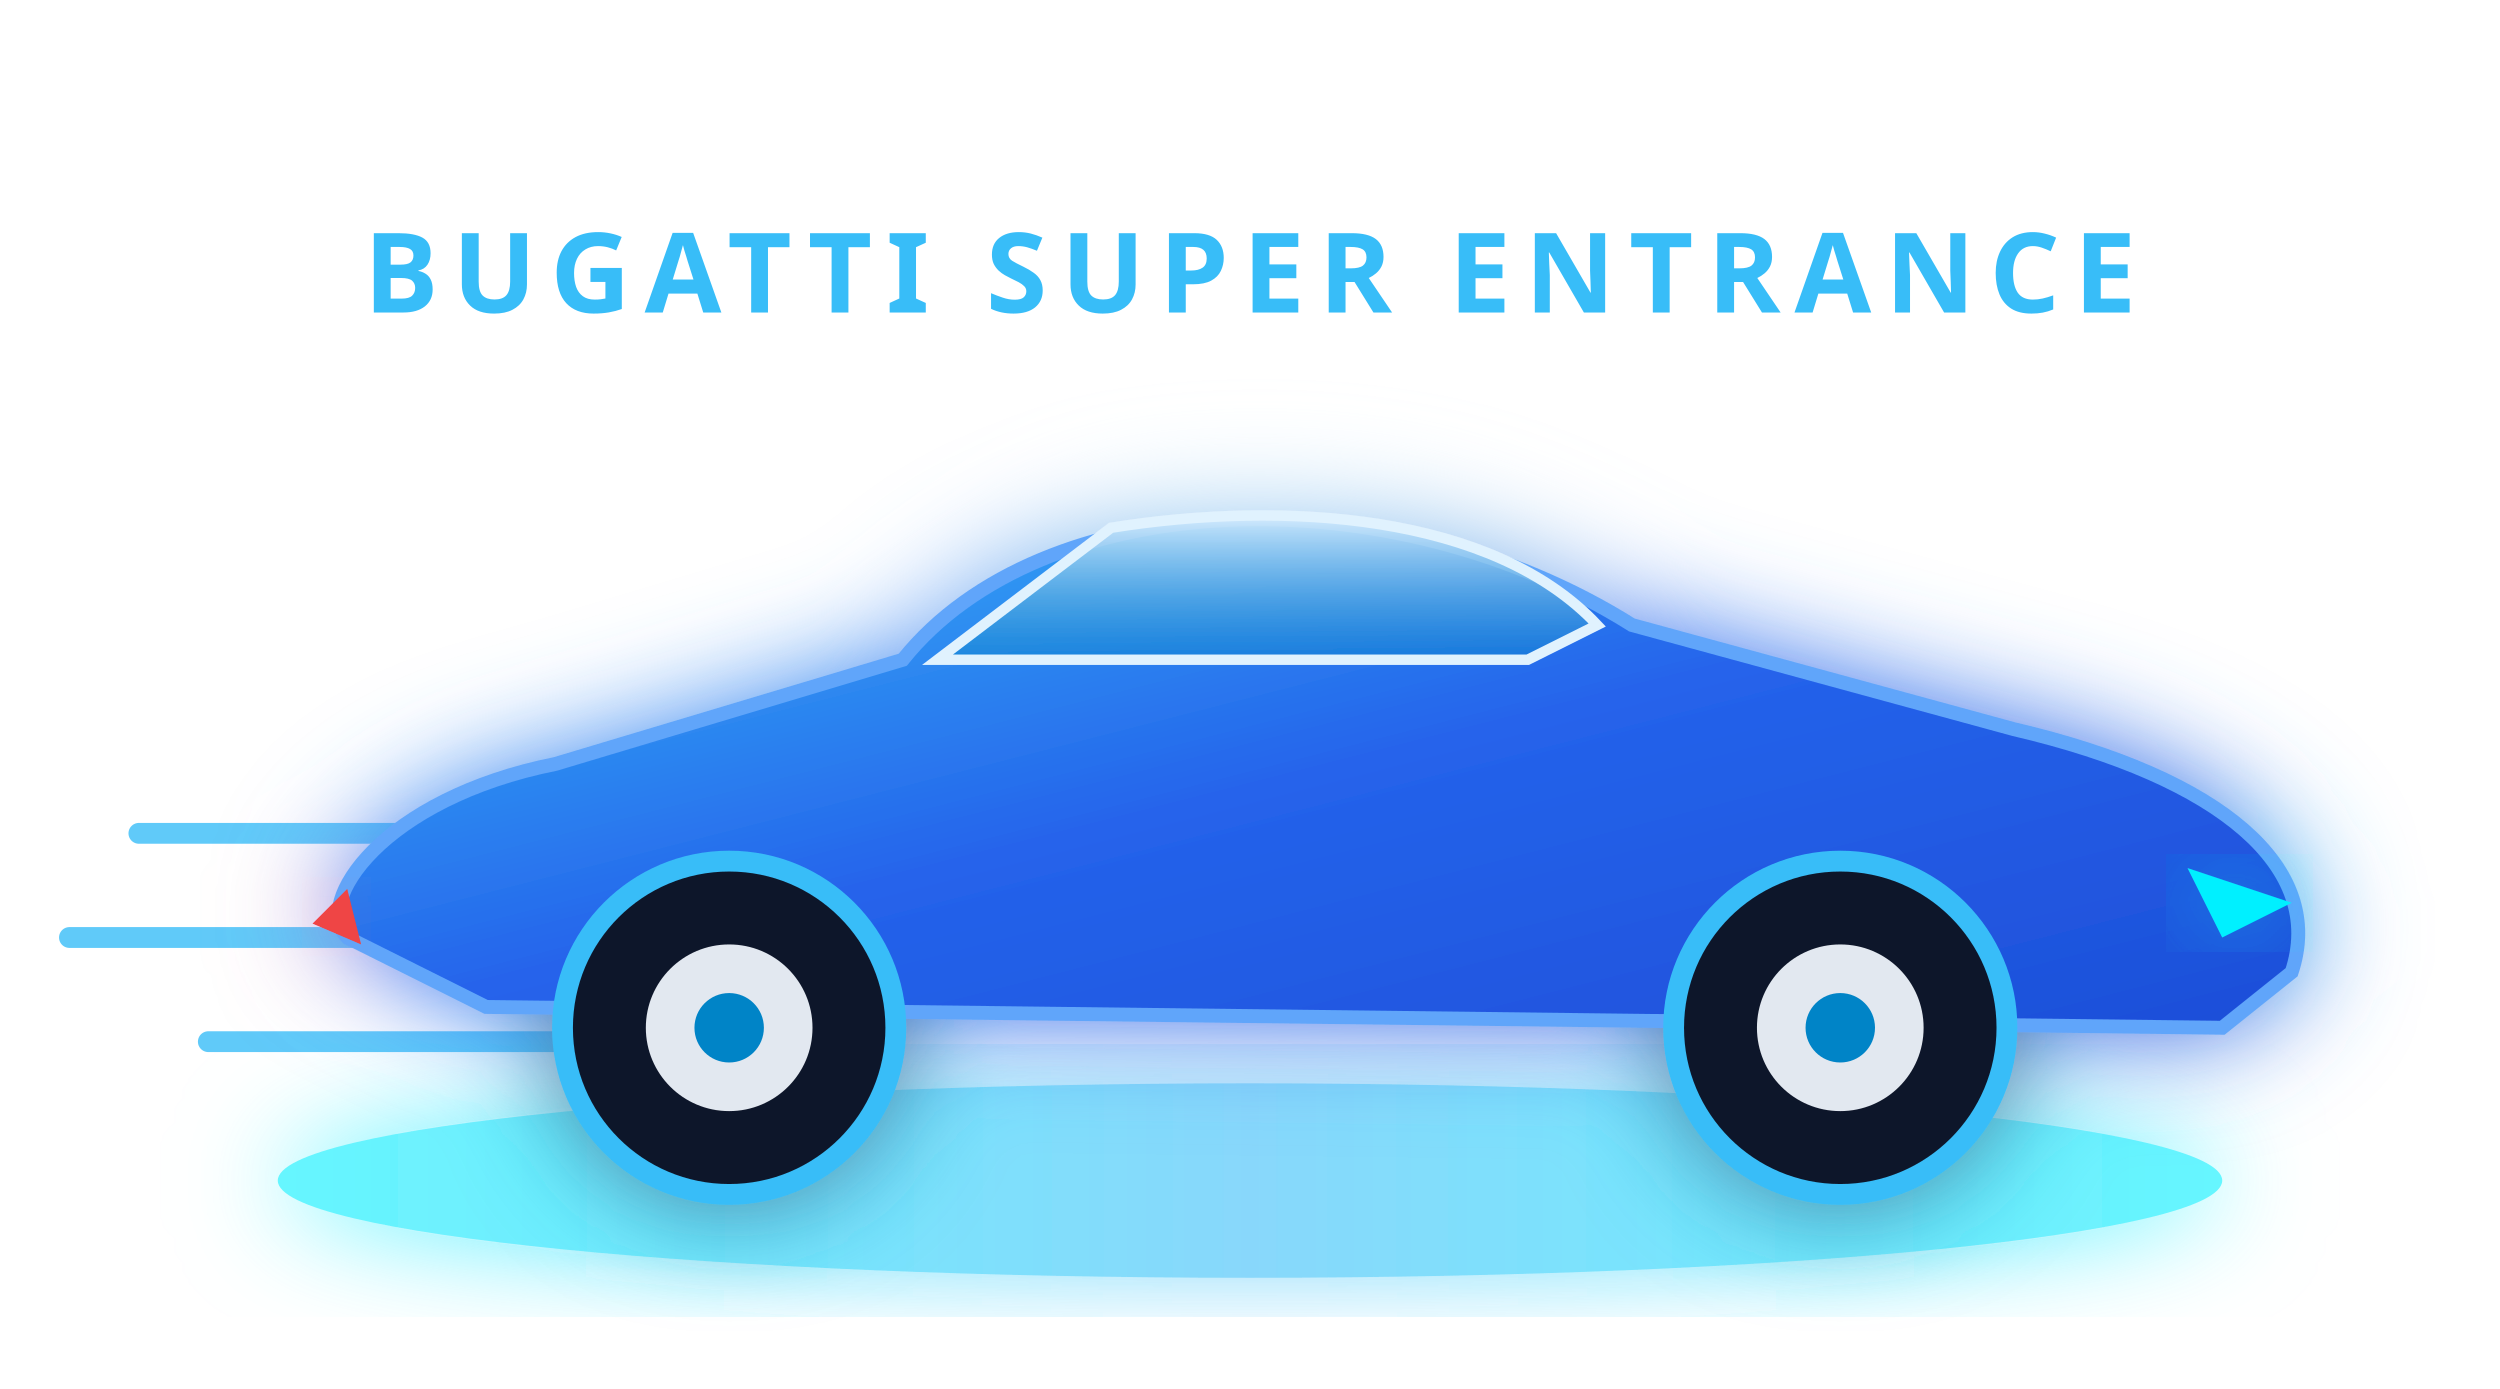
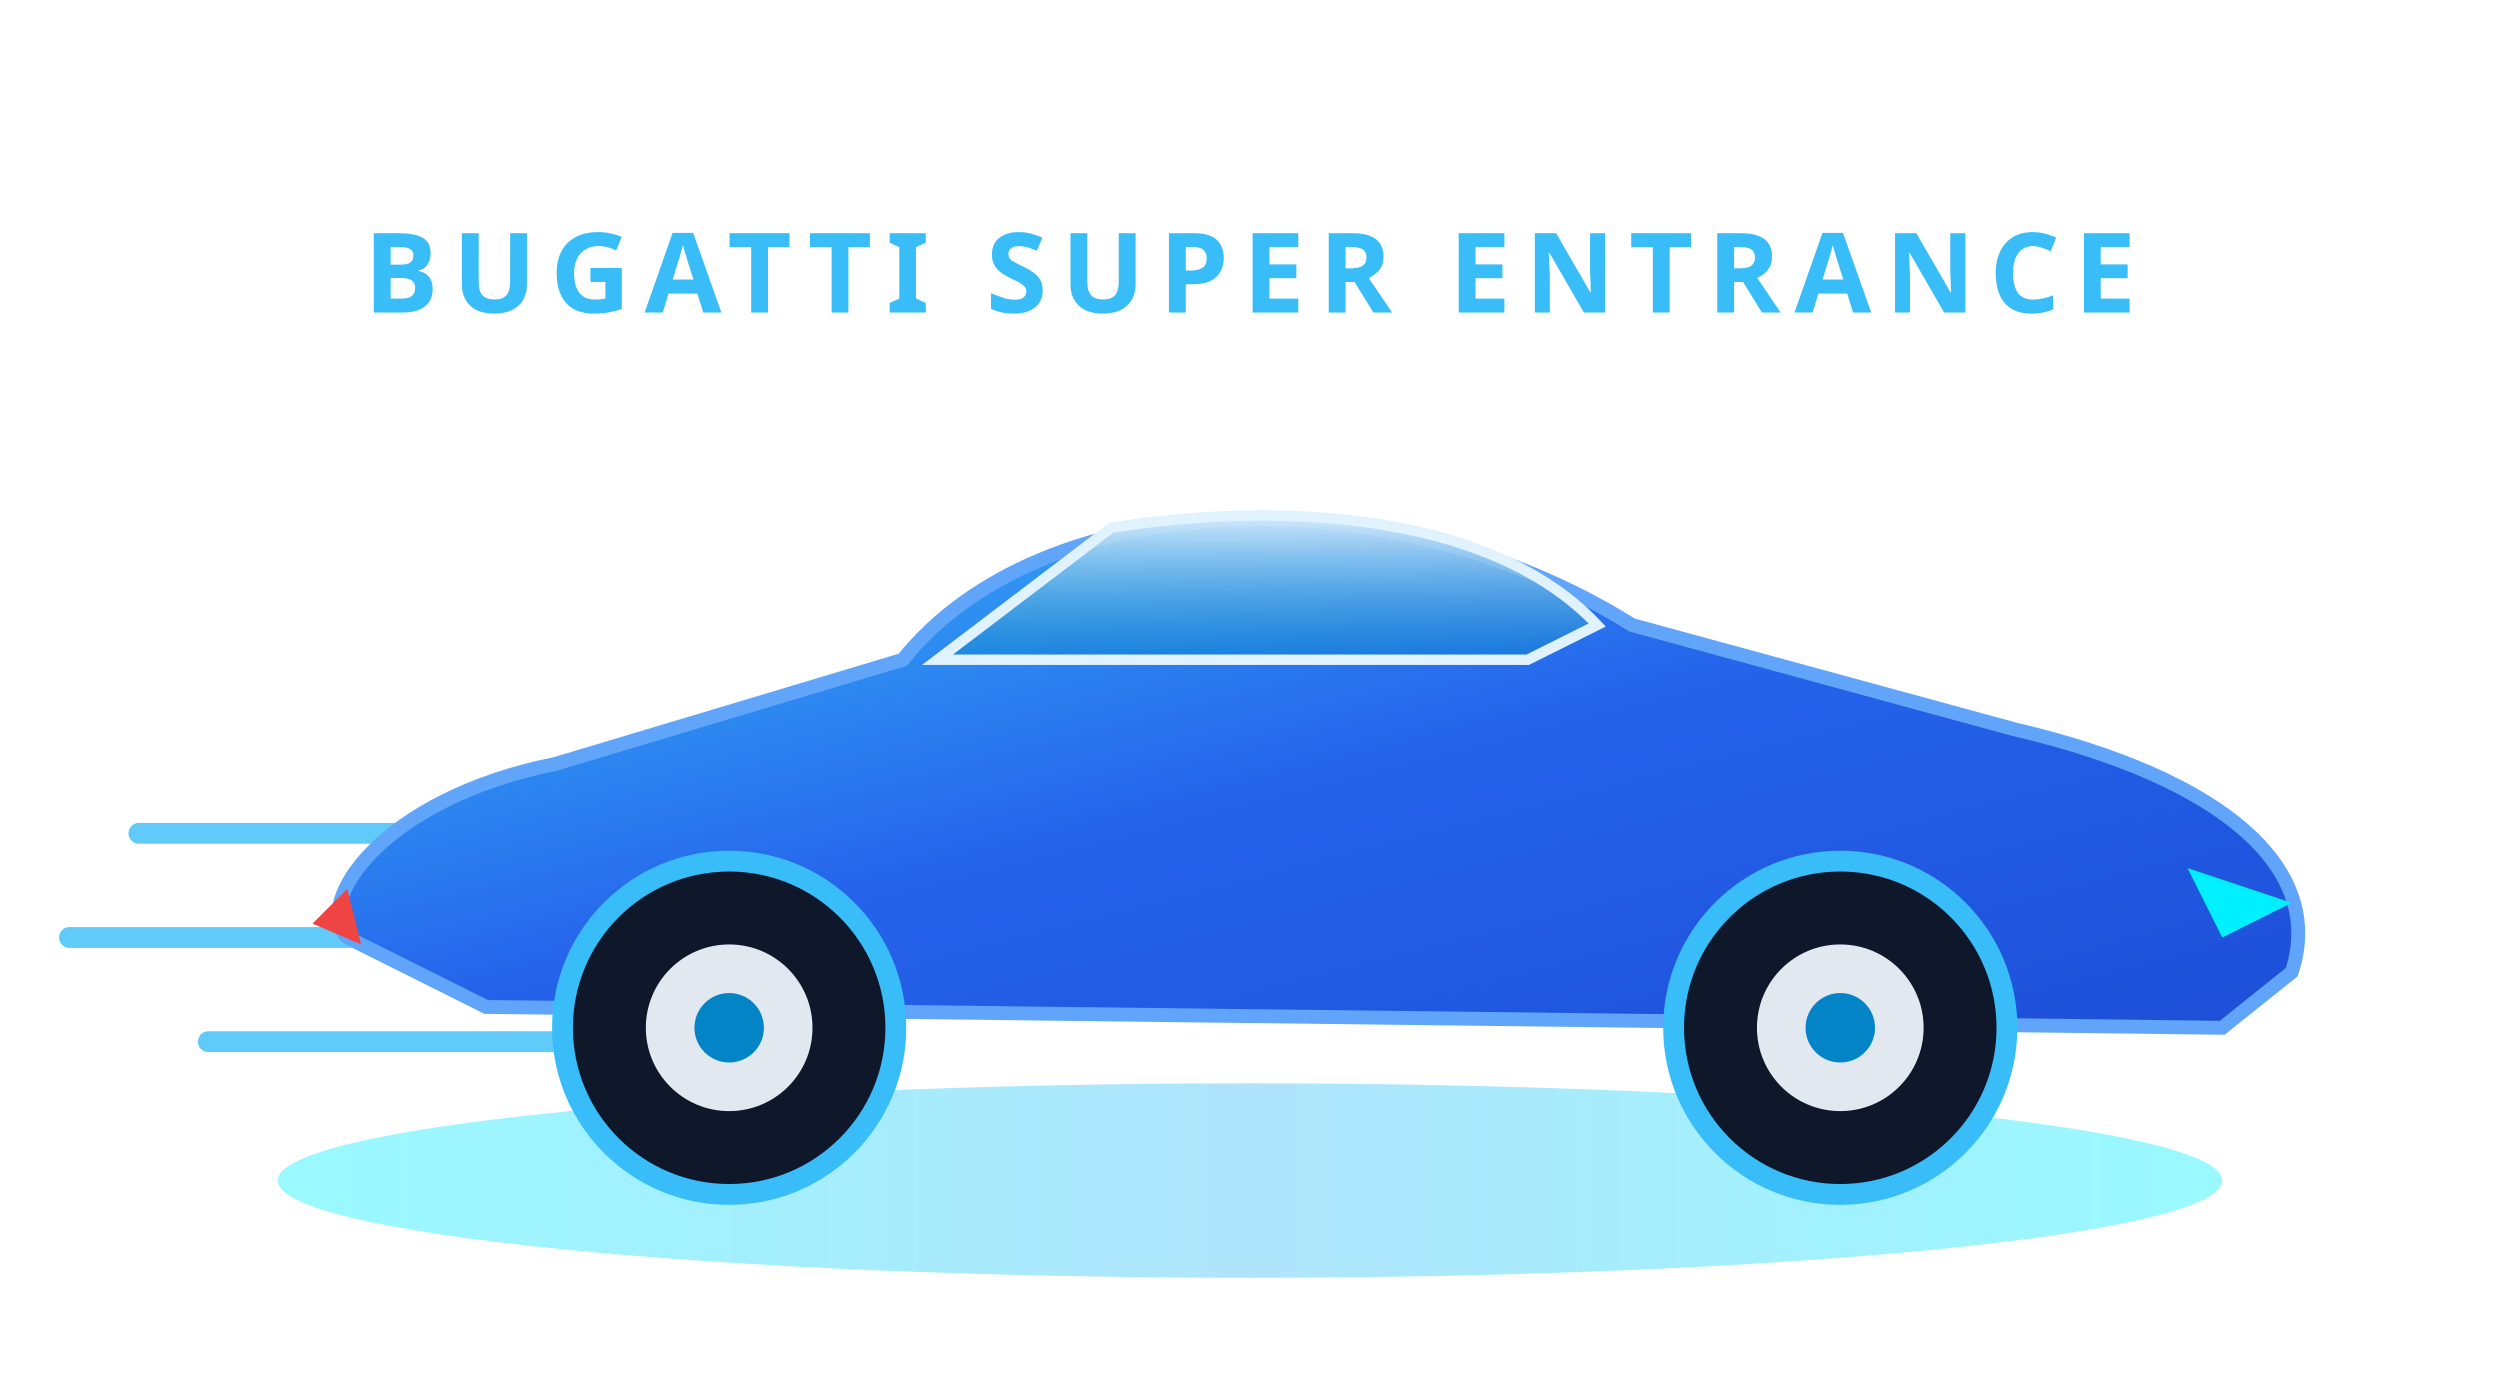
<svg xmlns="http://www.w3.org/2000/svg" viewBox="0 0 360 200" width="360" height="200">
  <defs>
    <linearGradient id="carBody" x1="0%" y1="0%" x2="100%" y2="100%">
      <stop offset="0%" stop-color="#38BDF8" />
      <stop offset="50%" stop-color="#2563EB" />
      <stop offset="100%" stop-color="#1D4ED8" />
    </linearGradient>
    <linearGradient id="glassRoof" x1="0%" y1="0%" x2="0%" y2="100%">
      <stop offset="0%" stop-color="#E0F2FE" stop-opacity="0.9" />
      <stop offset="100%" stop-color="#0284C7" stop-opacity="0.4" />
    </linearGradient>
    <linearGradient id="neonGlow" x1="0%" y1="0%" x2="100%" y2="0%">
      <stop offset="0%" stop-color="#00F0FF" />
      <stop offset="50%" stop-color="#38BDF8" />
      <stop offset="100%" stop-color="#00F0FF" />
    </linearGradient>
-     <filter id="neonBeam" x="-20%" y="-20%" width="140%" height="140%">
-       <feGaussianBlur stdDeviation="8" result="blur" />
-       <feComposite in="SourceGraphic" in2="blur" operator="over" />
-     </filter>
  </defs>
-   <ellipse cx="180" cy="170" rx="140" ry="14" fill="url(#neonGlow)" opacity="0.6" filter="url(#neonBeam)" />
+   <ellipse cx="180" cy="170" rx="140" ry="14" fill="url(#neonGlow)" opacity="0.4" />
  <path d="M 20 120 L 70 120 M 10 135 L 55 135 M 30 150 L 80 150" stroke="#38BDF8" stroke-width="3" stroke-linecap="round" opacity="0.8" />
-   <g filter="url(#neonBeam)">
+   <g>
    <path d="M 70 145               L 50 135               C 45 130 55 115 80 110               L 130 95               C 150 70 200 68 235 90               L 290 105               C 320 112 335 125 330 140               L 320 148               Z" fill="url(#carBody)" stroke="#60A5FA" stroke-width="2" />
    <path d="M 135 95               L 160 76               C 185 72 215 74 230 90               L 220 95               Z" fill="url(#glassRoof)" stroke="#E0F2FE" stroke-width="1.5" />
-     <path d="M 315 125 L 330 130 L 320 135 Z" fill="#00F0FF" filter="url(#neonBeam)" />
-     <path d="M 50 128 L 45 133 L 52 136 Z" fill="#EF4444" filter="url(#neonBeam)" />
+     <path d="M 315 125 L 330 130 L 320 135 Z" fill="#00F0FF" />
+     <path d="M 50 128 L 45 133 L 52 136 Z" fill="#EF4444" />
    <circle cx="105" cy="148" r="24" fill="#0F172A" stroke="#38BDF8" stroke-width="3" />
    <circle cx="105" cy="148" r="12" fill="#E2E8F0" />
    <circle cx="105" cy="148" r="5" fill="#0284C7" />
    <circle cx="265" cy="148" r="24" fill="#0F172A" stroke="#38BDF8" stroke-width="3" />
    <circle cx="265" cy="148" r="12" fill="#E2E8F0" />
    <circle cx="265" cy="148" r="5" fill="#0284C7" />
  </g>
  <text x="180" y="45" font-family="'Outfit', sans-serif" font-size="16" font-weight="900" fill="#38BDF8" text-anchor="middle" letter-spacing="2">BUGATTI SUPER ENTRANCE</text>
</svg>
